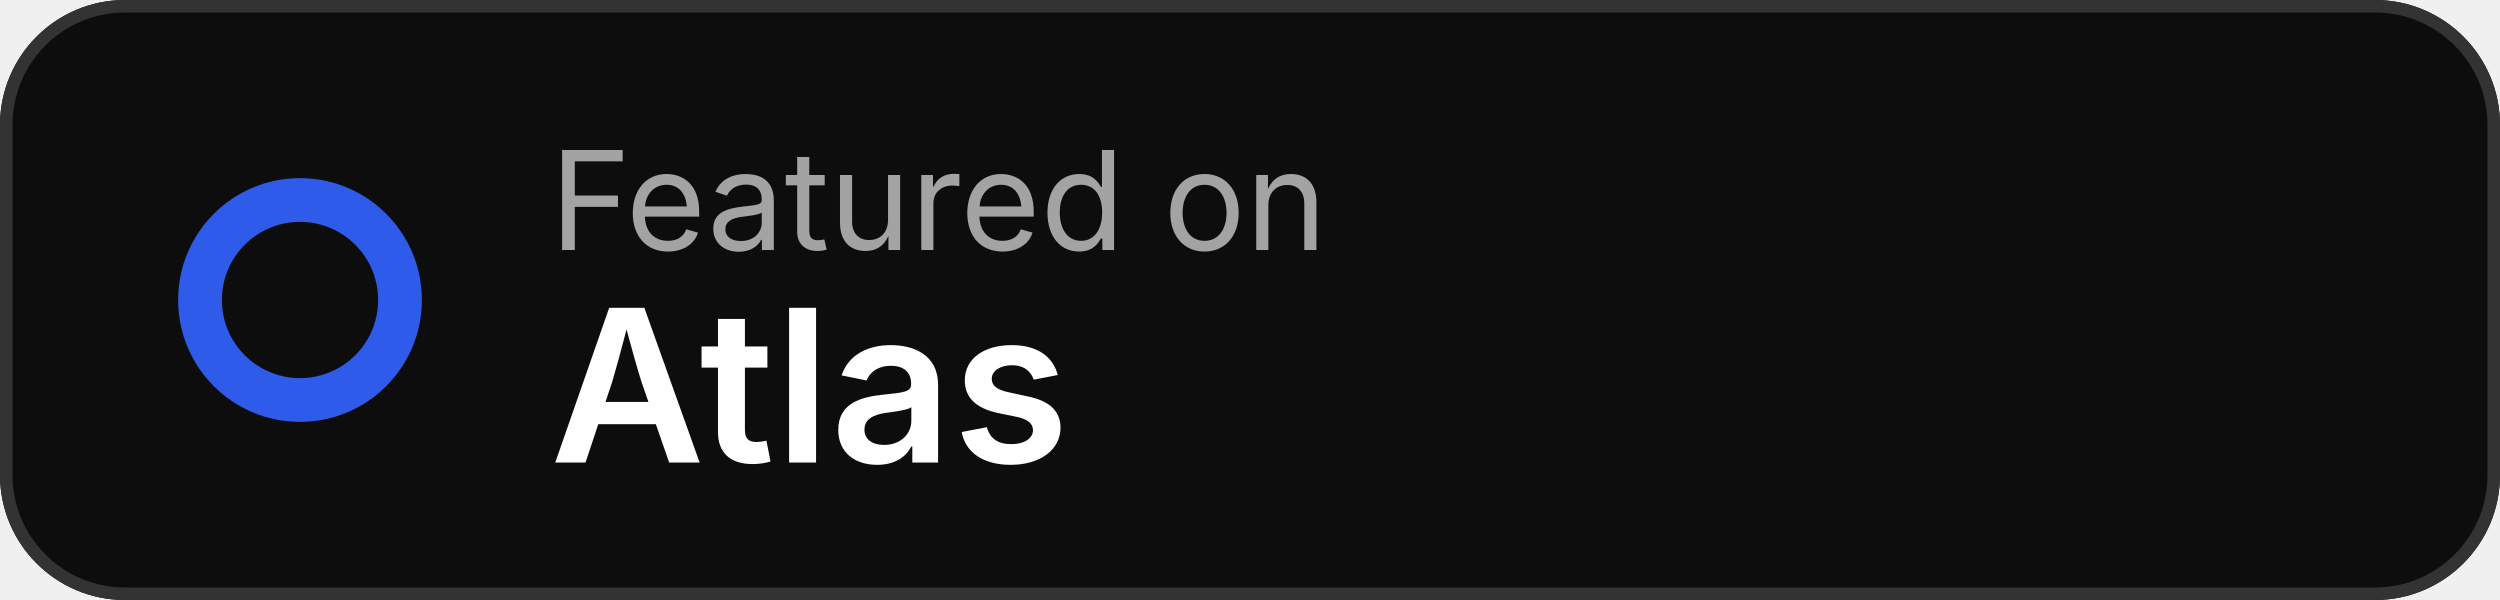
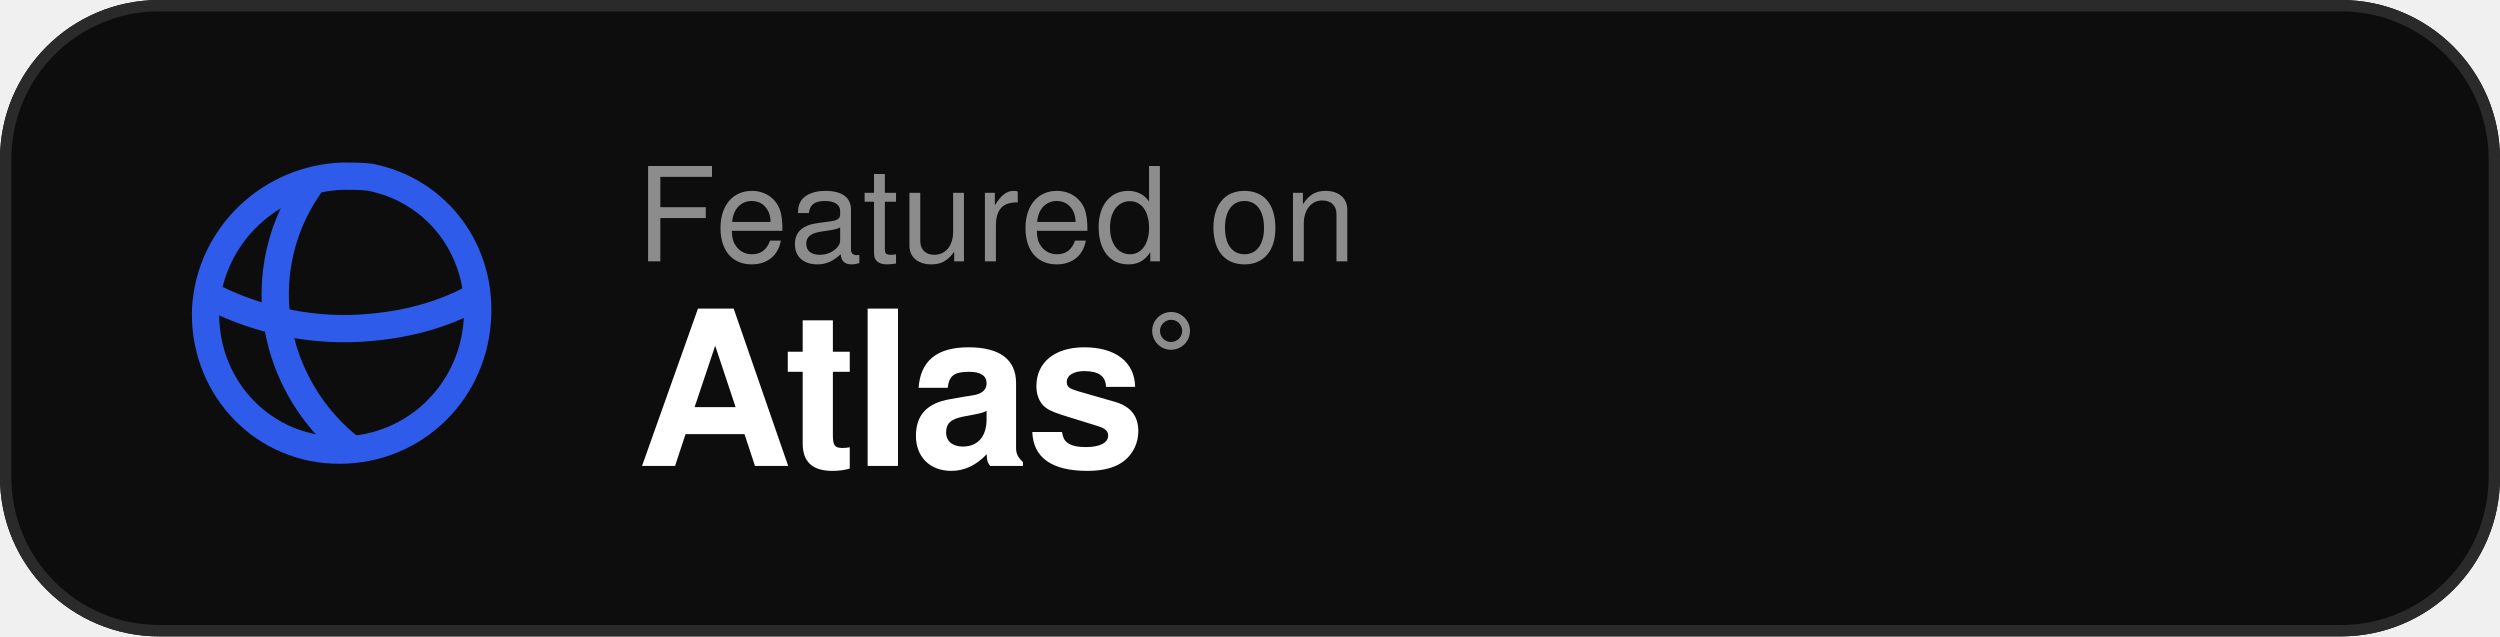
- <svg xmlns="http://www.w3.org/2000/svg" width="200" height="48" viewBox="0 0 200 48" role="img" aria-label="Featured on Atlas">
-   <rect width="200" height="48" rx="10" fill="#0d0d0d" />
-   <rect x="0.5" y="0.5" width="199" height="47" rx="9.5" fill="none" stroke="#333" />
-   <circle cx="24" cy="24" r="8" fill="none" stroke="#2f5bea" stroke-width="3.5" />
-   <text x="44" y="20" fill="#a3a3a3" font-family="system-ui,-apple-system,Segoe UI,sans-serif" font-size="11">Featured on</text>
-   <text x="44" y="37" fill="#fff" font-family="system-ui,-apple-system,Segoe UI,sans-serif" font-size="17" font-weight="600">Atlas</text>
+ <svg xmlns="http://www.w3.org/2000/svg" width="220" height="56" viewBox="0 0 220 56" role="img" aria-label="Featured on Atlas">
+   <rect width="220" height="56" rx="14" fill="#0d0d0d" />
+   <rect x="0.5" y="0.5" width="219" height="55" rx="13.5" fill="none" stroke="#2a2a2a" />
+   <g transform="translate(14 12) scale(1.0)" fill="none" stroke="#2f5bea" stroke-width="2.4" stroke-linecap="round">
+     <path d="M18.6 3.6c6 1.2 9.9 6.6 9.4 12.7-.5 6.6-6 11.6-12.7 11.3C8.7 27.3 3.8 21.7 4.1 15.1 4.5 8.7 9.8 3.7 16.2 3.5c.8 0 1.6 0 2.4.1" />
+     <path d="M13.2 4.4c-2.8 4-3.7 9.1-2.4 13.9 1 3.7 3.2 6.9 6 9.1" />
+     <path d="M4.8 14.2c4 2 8.9 3.1 13.9 2.6 3.4-.3 6.5-1.2 9.2-2.7" />
+   </g>
+   <text x="56" y="23" fill="#8c8c8c" font-family="system-ui,-apple-system,'Segoe UI',Helvetica,Arial,sans-serif" font-size="11.5" letter-spacing="0.2">Featured on</text>
+   <text x="56" y="41" fill="#ffffff" font-family="system-ui,-apple-system,'Segoe UI',Helvetica,Arial,sans-serif" font-size="19" font-weight="600" letter-spacing="-0.3">Atlas<tspan fill="#8c8c8c" font-size="11" dy="-6">°</tspan>
+   </text>
</svg>
